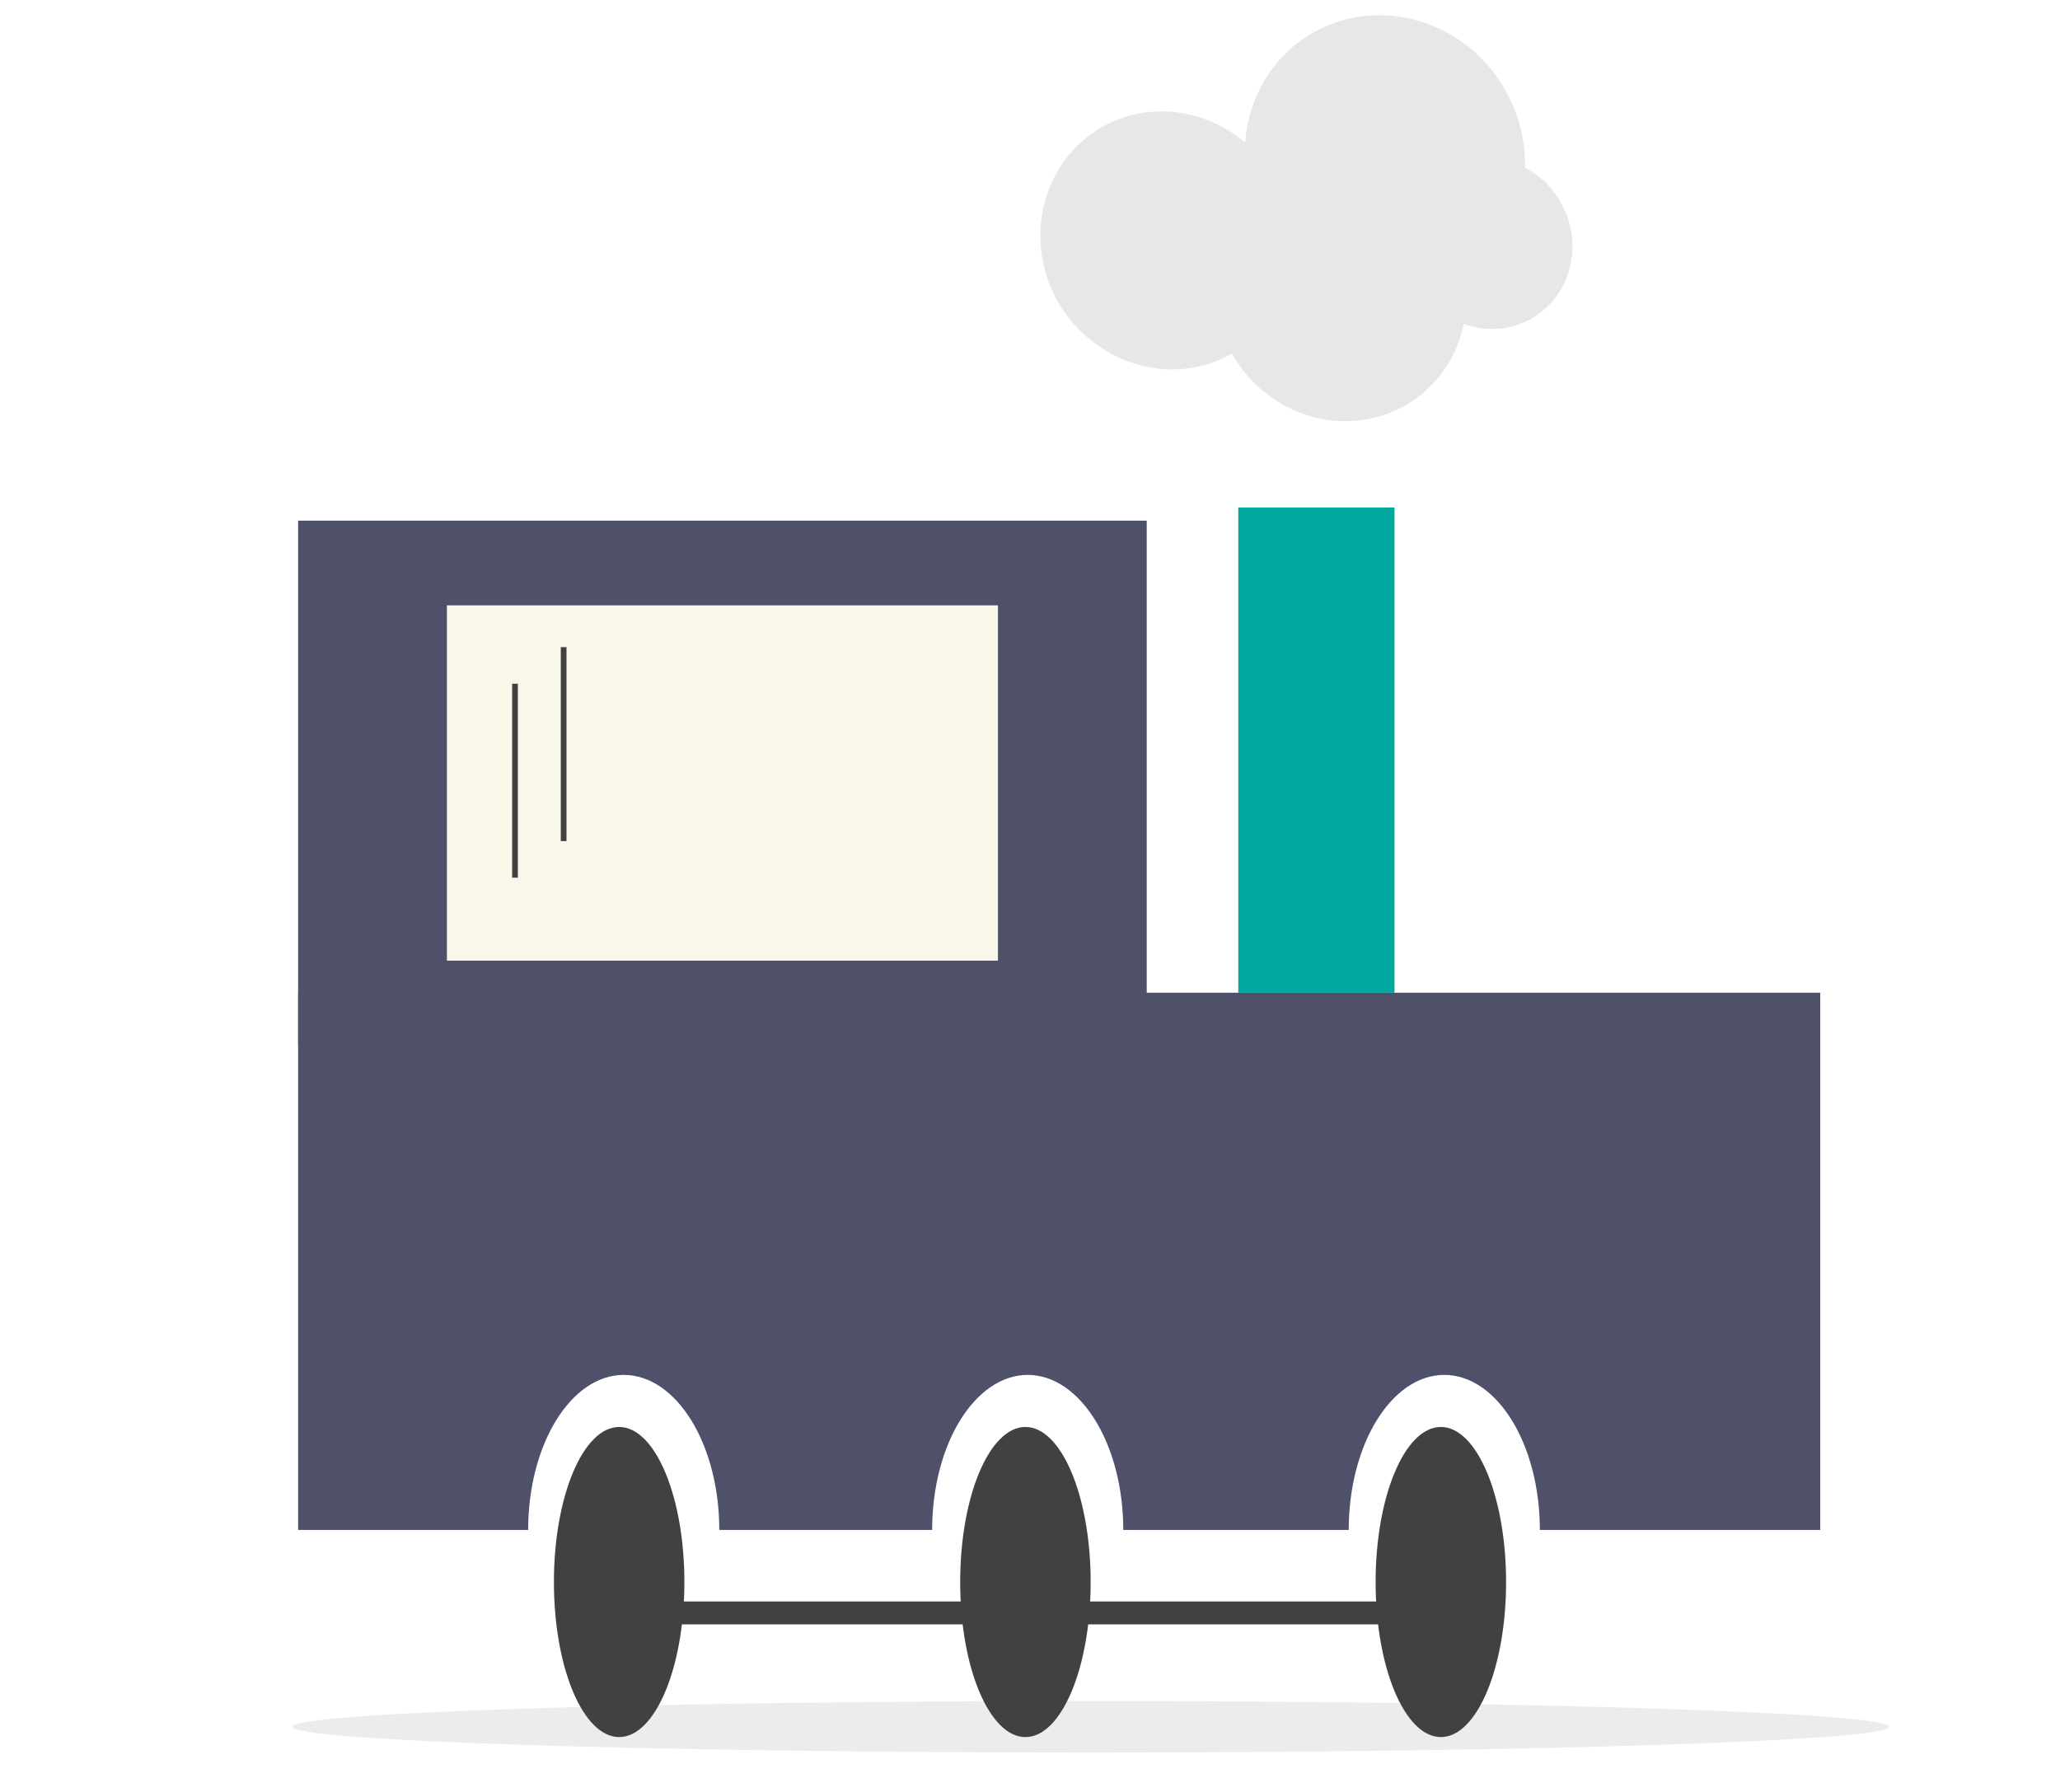
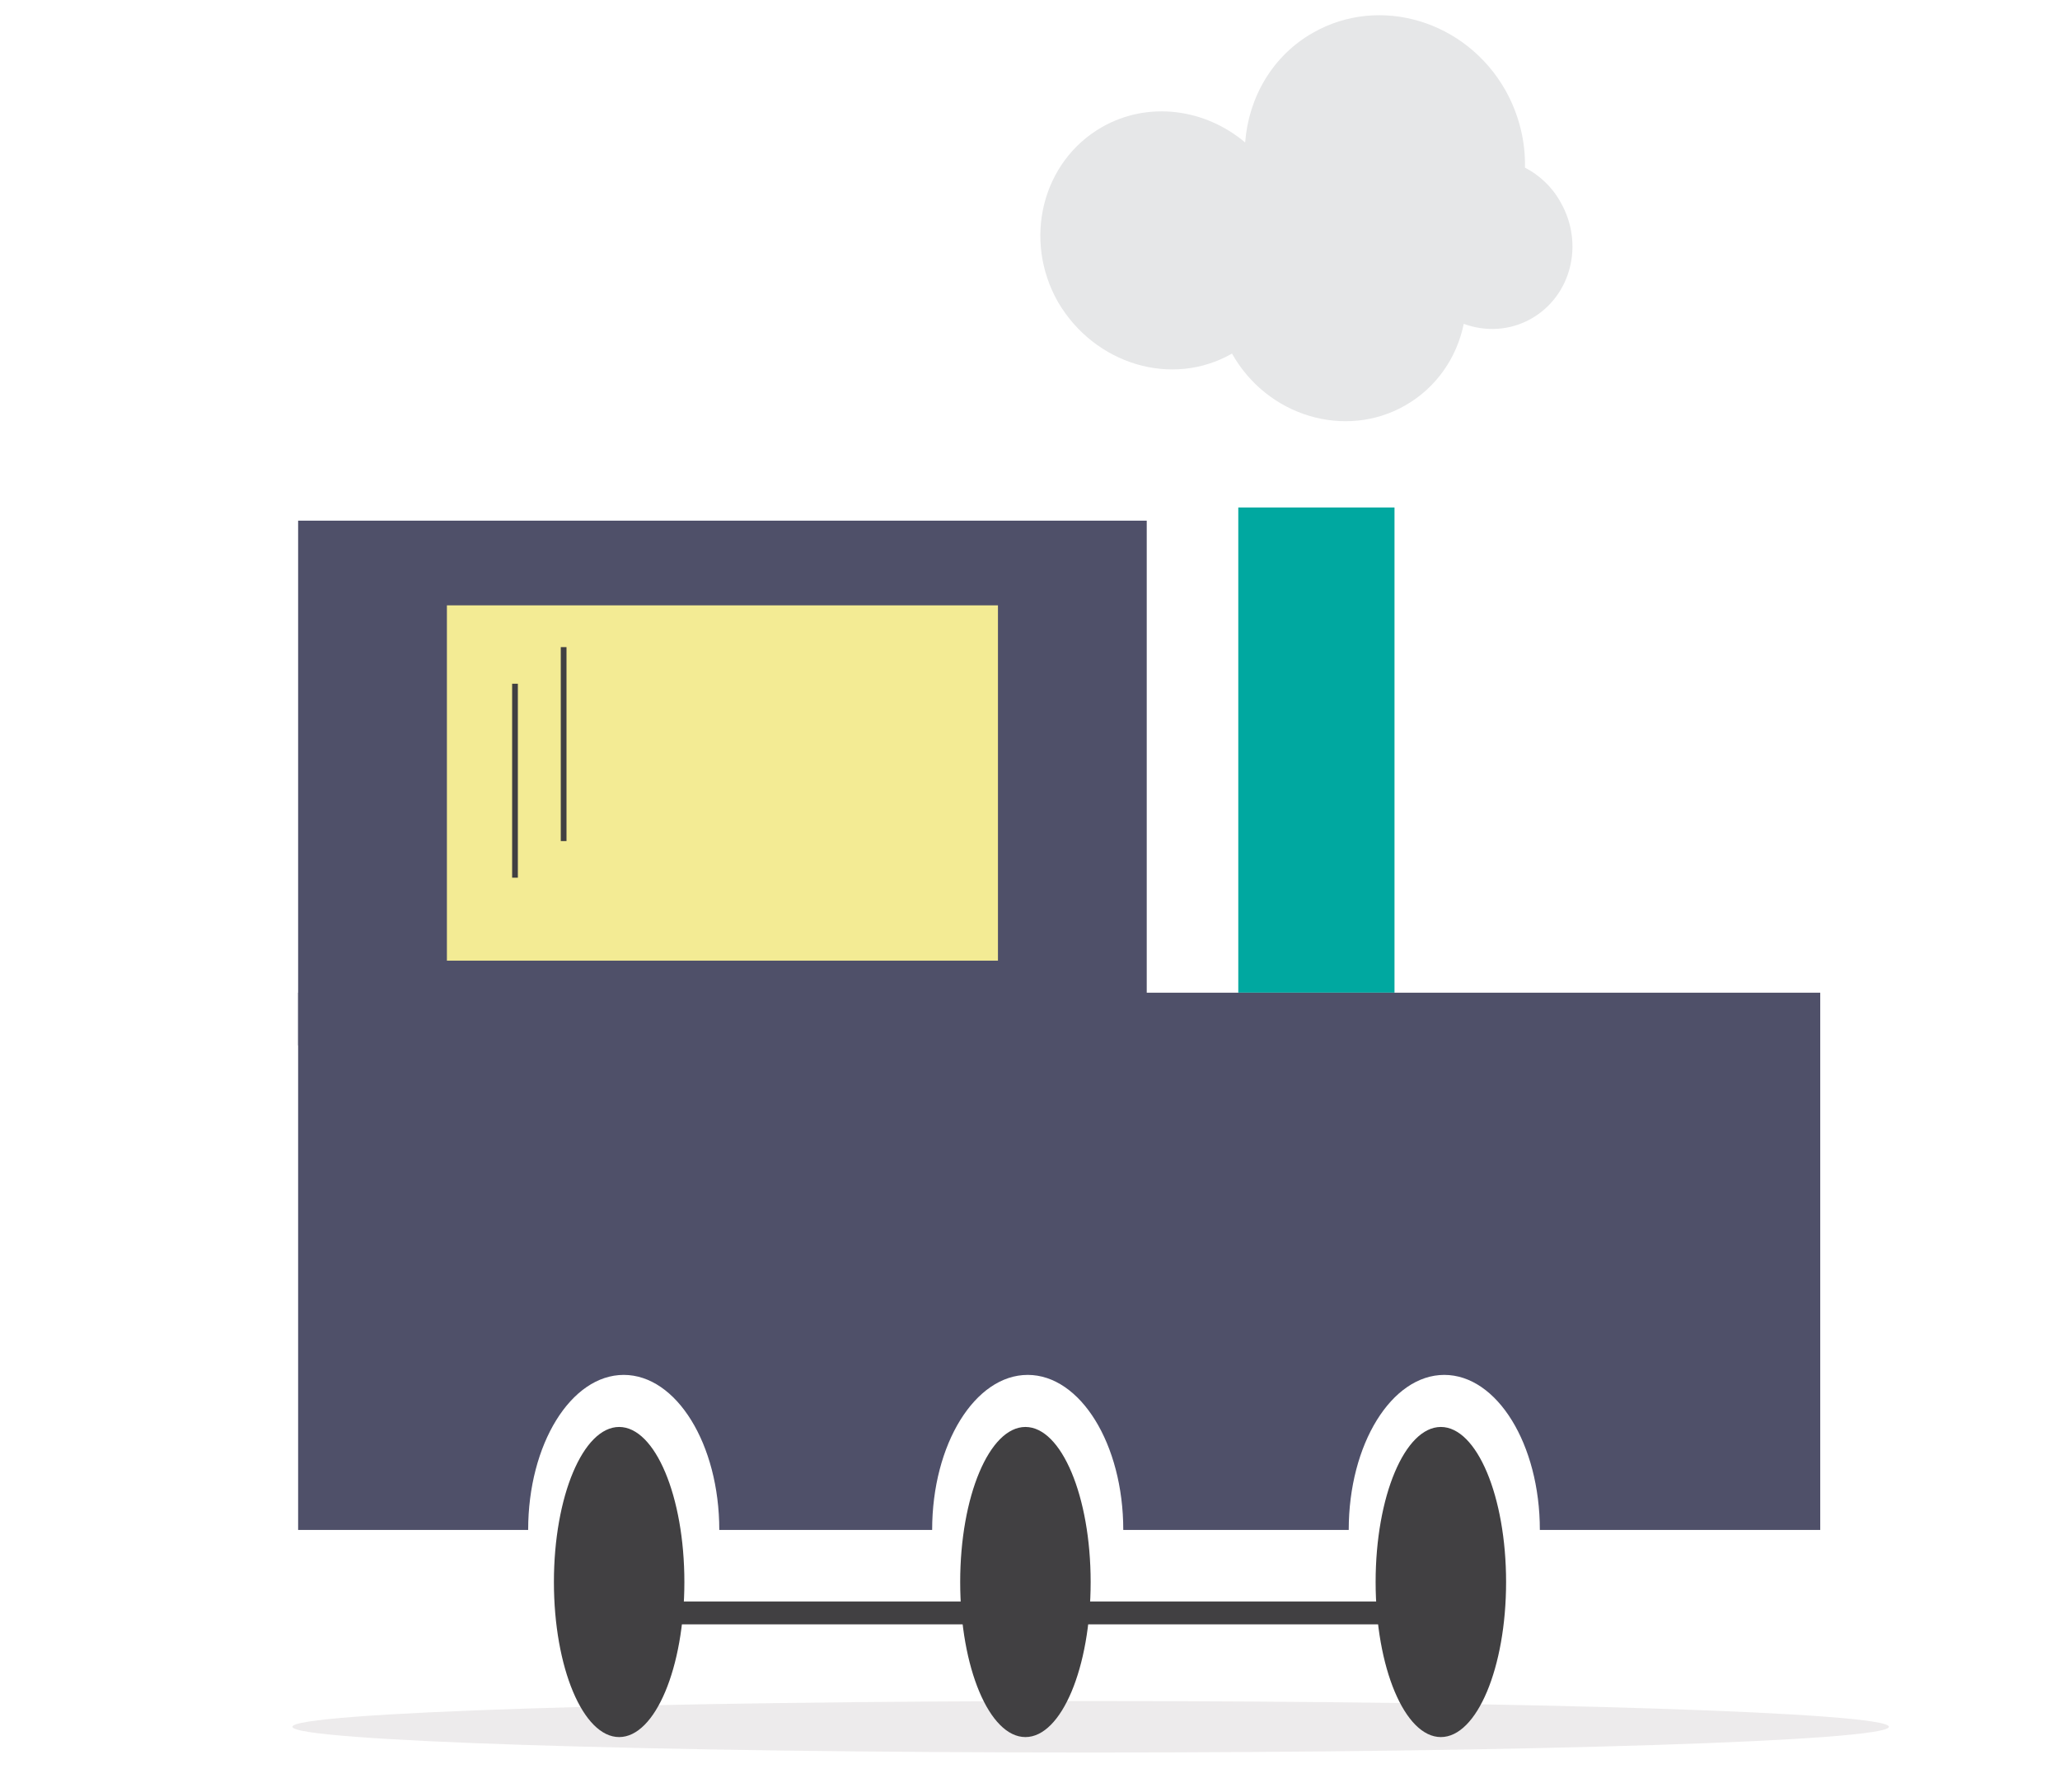
- <svg xmlns="http://www.w3.org/2000/svg" version="1.1" id="Layer_1" x="0px" y="0px" viewBox="0 0 360 313.1" style="enable-background:new 0 0 360 313.1;" xml:space="preserve">
+ <svg xmlns="http://www.w3.org/2000/svg" version="1.1" id="Layer_1" x="0px" y="0px" viewBox="0 24.9 360 313.1" style="enable-background:new 0 24.9 360 313.1;" xml:space="preserve">
  <style type="text/css">
- 	.st0{opacity:9.000000e-02;fill:#372128;}
+ 	.st0{opacity:9.000000e-02;fill:#372128;enable-background:new    ;}
	.st1{fill:#4F5069;}
- 	.st2{fill:#F8F7E9;}
+ 	.st2{fill:#F3EB94;}
	.st3{fill:#00A8A0;}
	.st4{fill:#E6E7E8;}
	.st5{fill:#414042;}
	.st6{fill:none;stroke:#414042;stroke-miterlimit:10;}
	.st7{fill:none;stroke:#414042;stroke-width:4;stroke-miterlimit:10;}
</style>
-   <ellipse class="st0" cx="190.6" cy="301.8" rx="139.5" ry="4.5" />
-   <rect x="52.1" y="91" class="st1" width="148.3" height="91.7" />
-   <rect x="78.1" y="105.8" class="st2" width="96.3" height="62.1" />
-   <rect x="216.4" y="88.7" class="st3" width="27.3" height="84.8" />
+   <ellipse class="st0" cx="190.6" cy="326.7" rx="139.5" ry="4.5" />
+   <rect x="52.1" y="115.9" class="st1" width="148.3" height="91.7" />
+   <rect x="78.1" y="130.7" class="st2" width="96.3" height="62.1" />
+   <rect x="216.4" y="113.6" class="st3" width="27.3" height="84.8" />
  <g>
-     <path class="st1" d="M52.1,173.5v93.9h40.2c0-15,7.5-27.1,16.7-27.1s16.7,12.1,16.7,27.1h37.2c0-15,7.5-27.1,16.7-27.1   c9.2,0,16.7,12.1,16.7,27.1h39.4c0-15,7.5-27.1,16.7-27.1c9.2,0,16.7,12.1,16.7,27.1h49v-93.9H52.1z" />
+     <path class="st1" d="M52.1,198.4v93.9h40.2c0-15,7.5-27.1,16.7-27.1s16.7,12.1,16.7,27.1h37.2c0-15,7.5-27.1,16.7-27.1   s16.7,12.1,16.7,27.1h39.4c0-15,7.5-27.1,16.7-27.1s16.7,12.1,16.7,27.1h49v-93.9H52.1z" />
  </g>
-   <path class="st4" d="M215.3,61.8c6.2,11,19.8,15,30.2,9.1c5.5-3.1,9.1-8.4,10.3-14.3c3.8,1.4,8.1,1.2,11.8-0.9  c7-4,9.3-13.1,5.1-20.4c-1.5-2.7-3.7-4.7-6.2-6c0.1-4.5-1-9.2-3.4-13.5c-6.9-12.2-22-16.7-33.6-10.1c-7.1,4-11.3,11.3-11.9,19.2  c-7-5.9-16.9-7.3-25-2.7c-10.5,6-13.9,19.7-7.7,30.6C191.3,63.7,204.8,67.8,215.3,61.8z" />
-   <ellipse class="st5" cx="108.2" cy="276.5" rx="11.4" ry="27.1" />
-   <ellipse class="st5" cx="179.2" cy="276.5" rx="11.4" ry="27.1" />
-   <ellipse class="st5" cx="251.8" cy="276.5" rx="11.4" ry="27.1" />
-   <line class="st6" x1="90" y1="119.5" x2="90" y2="153.4" />
-   <line class="st6" x1="98.5" y1="113.1" x2="98.5" y2="147" />
-   <line class="st7" x1="107.2" y1="281.9" x2="246.8" y2="281.9" />
+   <path class="st4" d="M215.3,86.7c6.2,11,19.8,15,30.2,9.1c5.5-3.1,9.1-8.4,10.3-14.3c3.8,1.4,8.1,1.2,11.8-0.9  c7-4,9.3-13.1,5.1-20.4c-1.5-2.7-3.7-4.7-6.2-6c0.1-4.5-1-9.2-3.4-13.5c-6.9-12.2-22-16.7-33.6-10.1c-7.1,4-11.3,11.3-11.9,19.2  c-7-5.9-16.9-7.3-25-2.7c-10.5,6-13.9,19.7-7.7,30.6C191.3,88.6,204.8,92.7,215.3,86.7z" />
+   <ellipse class="st5" cx="108.2" cy="301.4" rx="11.4" ry="27.1" />
+   <ellipse class="st5" cx="179.2" cy="301.4" rx="11.4" ry="27.1" />
+   <ellipse class="st5" cx="251.8" cy="301.4" rx="11.4" ry="27.1" />
+   <line class="st6" x1="90" y1="144.4" x2="90" y2="178.3" />
+   <line class="st6" x1="98.5" y1="138" x2="98.5" y2="171.9" />
+   <line class="st7" x1="107.2" y1="306.8" x2="246.8" y2="306.8" />
</svg>
